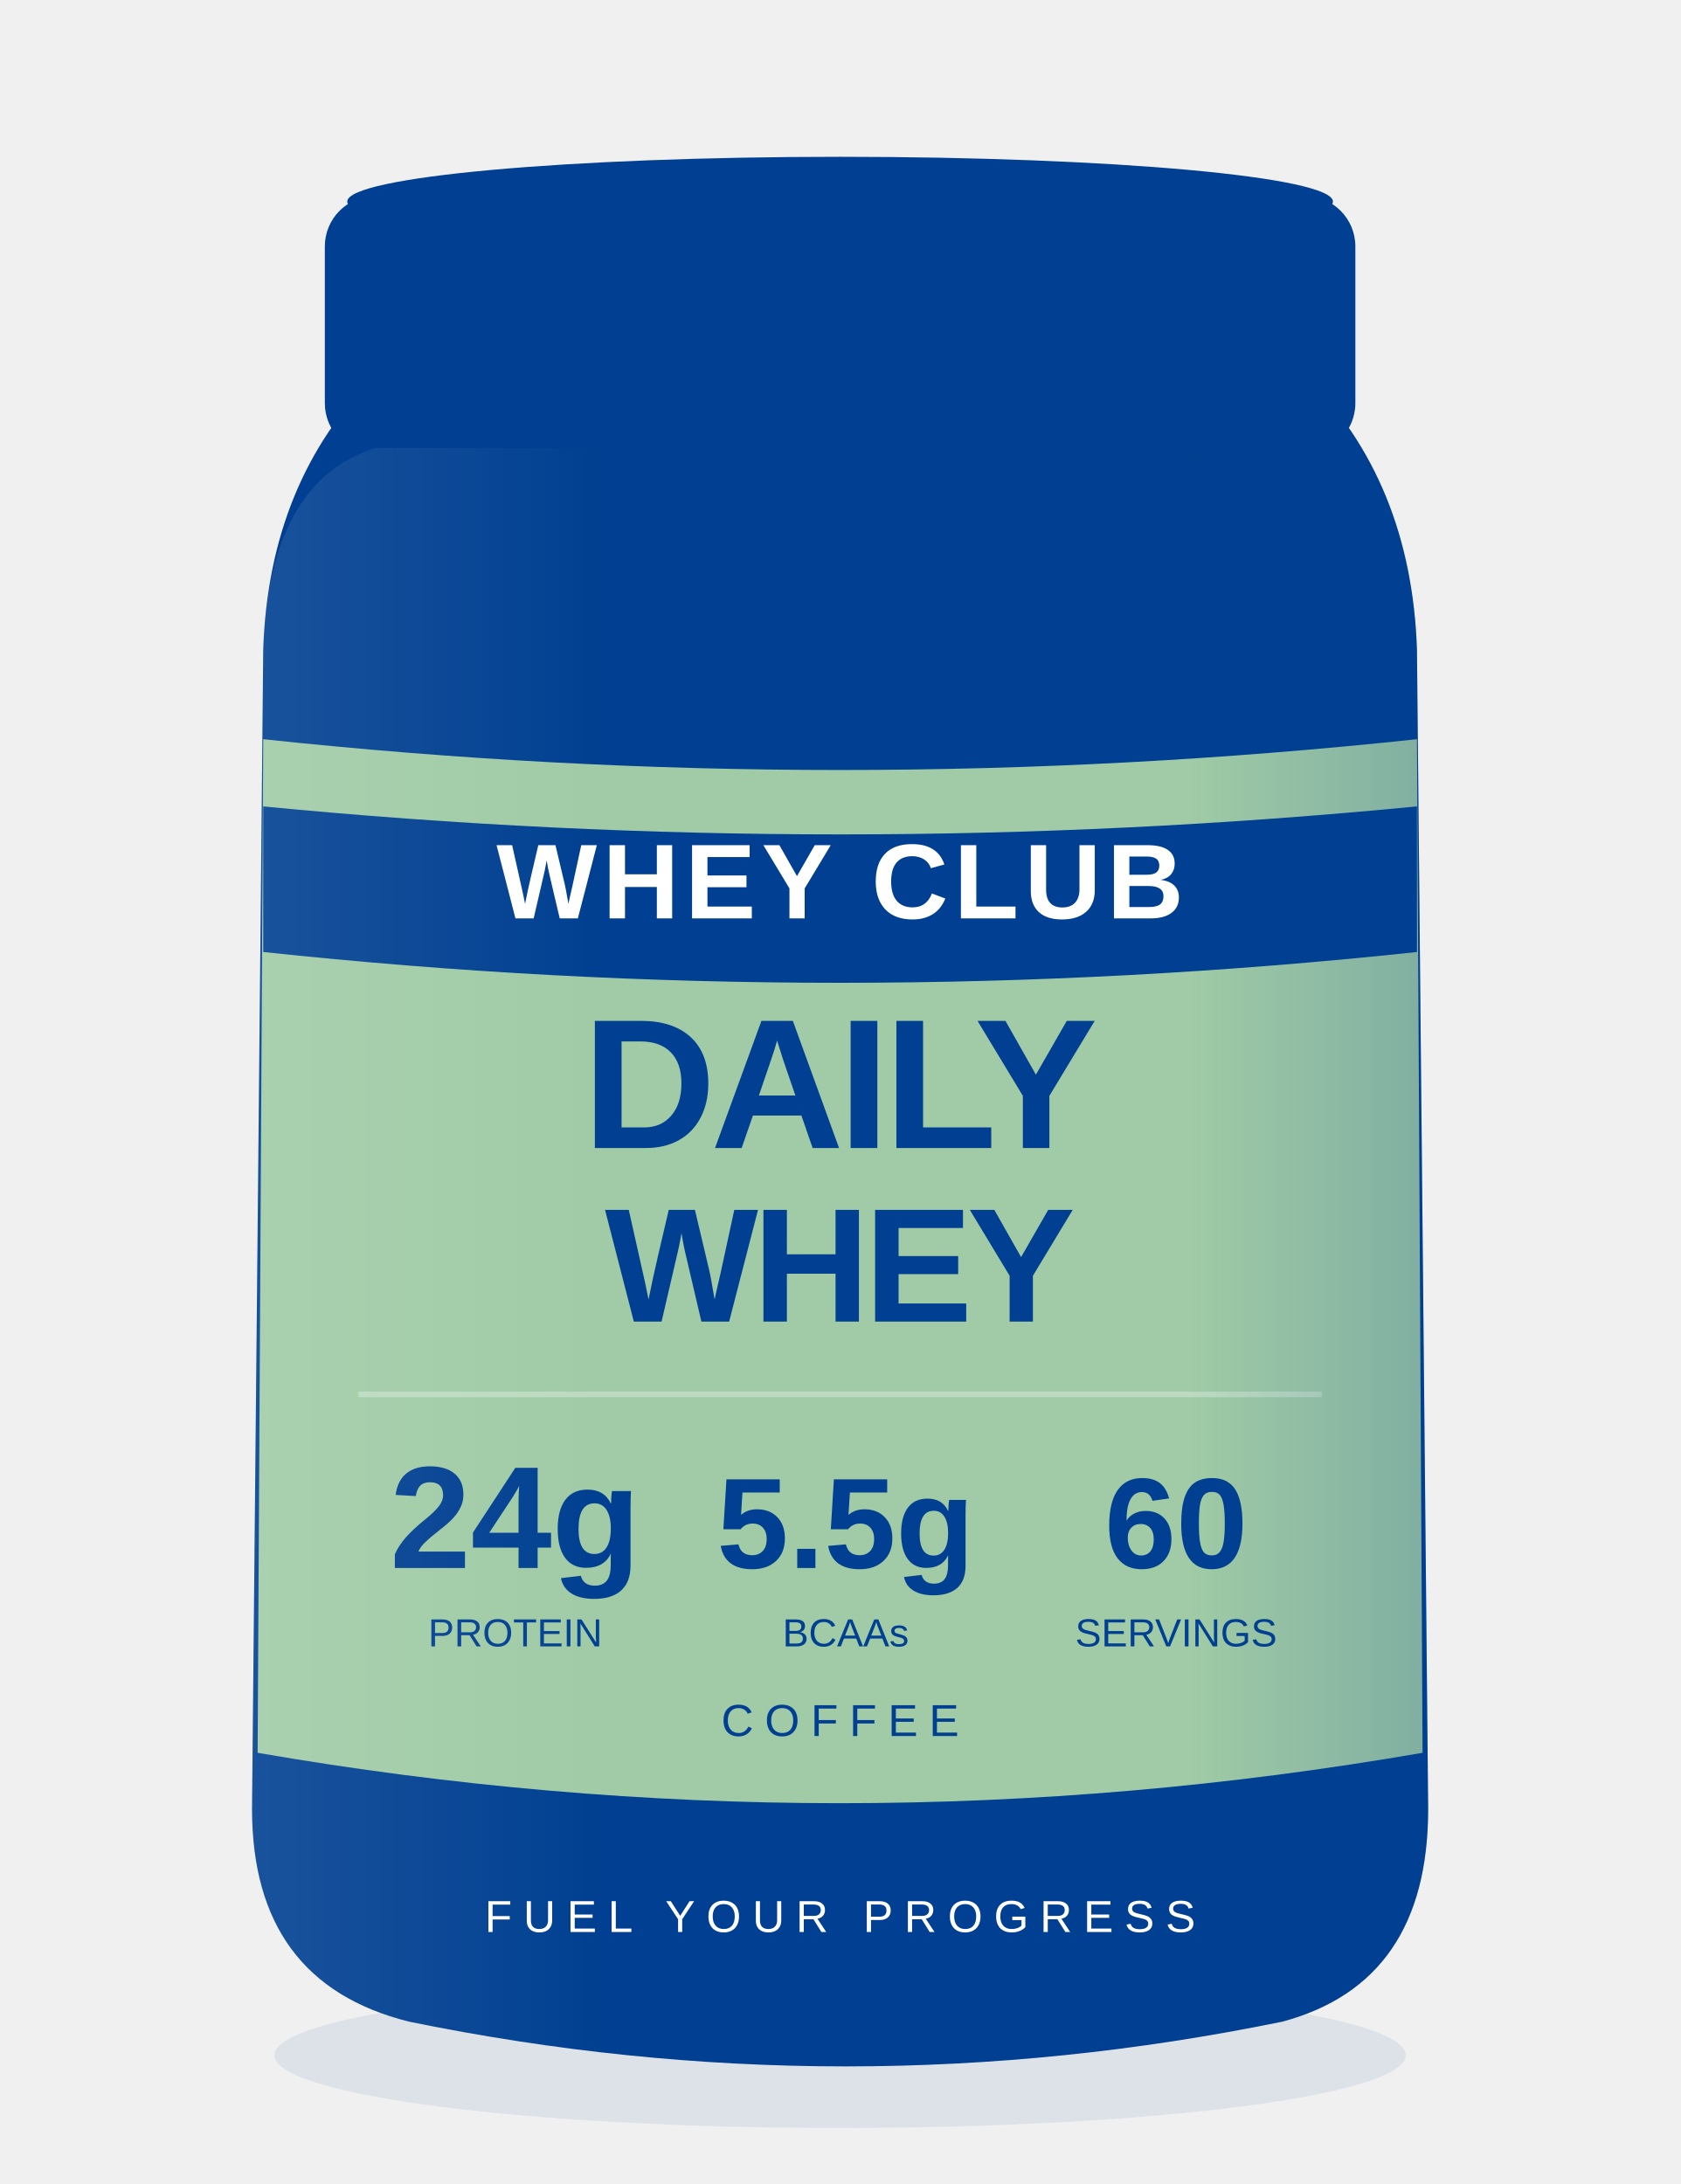
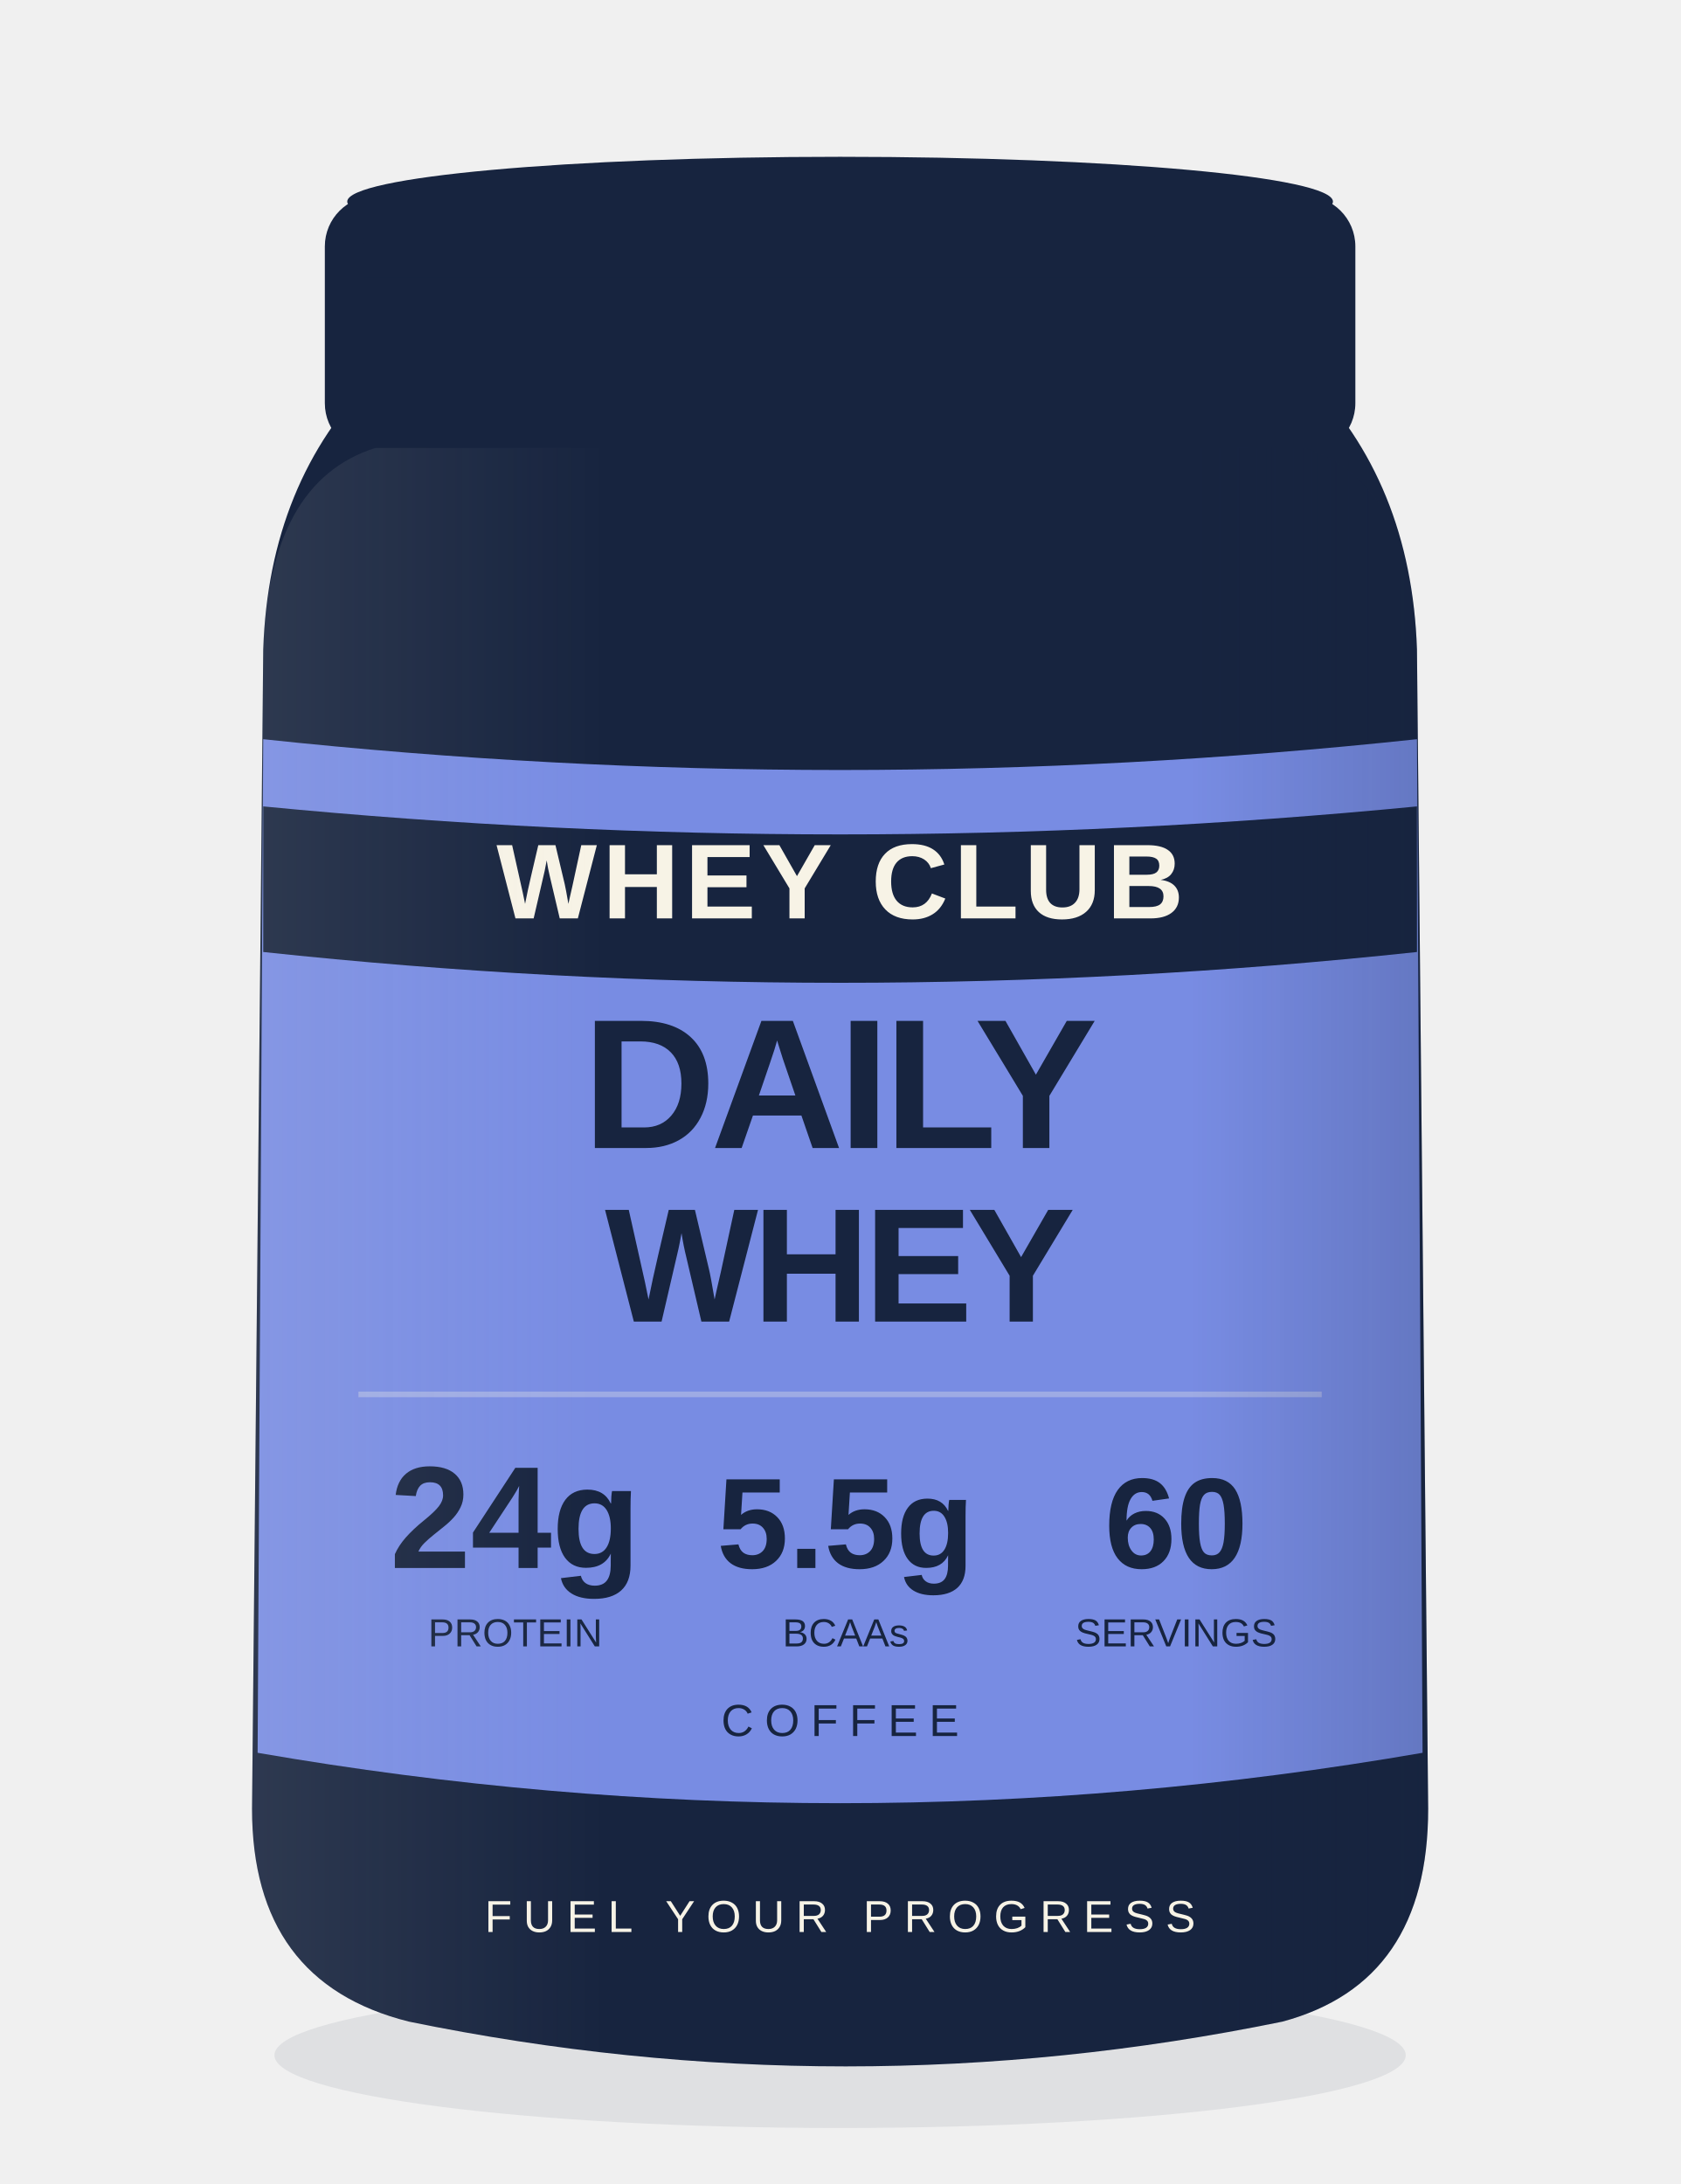
<svg xmlns="http://www.w3.org/2000/svg" width="300" height="390" viewBox="0 0 300 390">
  <defs>
    <linearGradient id="body">
-       <stop stop-color="#003f91" />
-       <stop offset=".22" stop-color="#003f91" />
-       <stop offset=".65" stop-color="#003f91" />
-       <stop offset="1" stop-color="#003f91" />
+       <stop stop-color="#17243f" />
+       <stop offset=".22" stop-color="#17243f" />
+       <stop offset=".65" stop-color="#17243f" />
+       <stop offset="1" stop-color="#17243f" />
    </linearGradient>
    <linearGradient id="lid" x2="0" y2="1">
-       <stop stop-color="#003f91" />
-       <stop offset=".35" stop-color="#003f91" />
-       <stop offset="1" stop-color="#003f91" />
+       <stop stop-color="#17243f" />
+       <stop offset=".35" stop-color="#17243f" />
+       <stop offset="1" stop-color="#17243f" />
    </linearGradient>
    <linearGradient id="shine">
-       <stop stop-color="#ffffff" stop-opacity=".1" />
-       <stop offset=".3" stop-color="#ffffff" stop-opacity="0" />
-       <stop offset=".8" stop-color="#003f91" stop-opacity="0" />
-       <stop offset="1" stop-color="#003f91" stop-opacity=".2" />
+       <stop stop-color="#f7f3e6" stop-opacity=".1" />
+       <stop offset=".3" stop-color="#f7f3e6" stop-opacity="0" />
+       <stop offset=".8" stop-color="#17243f" stop-opacity="0" />
+       <stop offset="1" stop-color="#17243f" stop-opacity=".2" />
    </linearGradient>
  </defs>
-   <ellipse cx="150" cy="367" rx="101" ry="13" fill="#003f91" opacity=".08" />
+   <ellipse cx="150" cy="367" rx="101" ry="13" fill="#17243f" opacity=".08" />
  <path d="M67 67Q48 86 47 116L45 323Q45 354 73 361Q151 377 229 361Q255 354 255 323L253 116Q252 86 233 67Z" fill="url(#body)" />
  <rect x="58" y="35" width="184" height="46" rx="9" fill="url(#lid)" />
-   <path d="M65 43H235M65 49H235M65 55H235M65 61H235M65 67H235" stroke="#003f91" stroke-width="1" opacity=".35" />
-   <ellipse cx="150" cy="36" rx="88" ry="8" fill="#003f91" />
-   <path d="M47 132Q150 143 253 132L254 313Q150 331 46 313Z" fill="#a0cba6" />
-   <path d="M47 144Q150 154 253 144V170Q150 181 47 170Z" fill="#003f91" />
-   <text x="150" y="164" text-anchor="middle" fill="#ffffff" font-family="Arial,sans-serif" font-weight="900" font-size="19" letter-spacing="1">WHEY CLUB</text>
-   <text x="150" y="205" text-anchor="middle" fill="#003f91" font-family="Arial,sans-serif" font-weight="900" font-size="33" letter-spacing="-1">DAILY</text>
-   <text x="150" y="236" text-anchor="middle" fill="#003f91" font-family="Arial,sans-serif" font-weight="900" font-size="29" letter-spacing="-1">WHEY</text>
-   <path d="M64 249H236" stroke="#ffffff" stroke-opacity=".3" />
-   <text x="92" y="280" text-anchor="middle" fill="#003f91" font-family="Arial,sans-serif" font-weight="900" font-size="26">24g</text>
-   <text x="92" y="294" text-anchor="middle" fill="#003f91" font-family="Arial,sans-serif" font-size="7">PROTEIN</text>
-   <text x="151" y="280" text-anchor="middle" fill="#003f91" font-family="Arial,sans-serif" font-weight="900" font-size="23">5.5g</text>
-   <text x="151" y="294" text-anchor="middle" fill="#003f91" font-family="Arial,sans-serif" font-size="7">BCAAs</text>
-   <text x="210" y="280" text-anchor="middle" fill="#003f91" font-family="Arial,sans-serif" font-weight="900" font-size="23">60</text>
-   <text x="210" y="294" text-anchor="middle" fill="#003f91" font-family="Arial,sans-serif" font-size="7">SERVINGS</text>
-   <text x="150" y="310" text-anchor="middle" fill="#003f91" font-family="Arial,sans-serif" font-size="8" letter-spacing="2">COFFEE</text>
-   <text x="150" y="345" text-anchor="middle" fill="#ffffff" font-family="Arial,sans-serif" font-size="8" letter-spacing="2">FUEL YOUR PROGRESS</text>
+   <path d="M65 43H235M65 49H235M65 55H235M65 61H235M65 67H235" stroke="#17243f" stroke-width="1" opacity=".35" />
+   <ellipse cx="150" cy="36" rx="88" ry="8" fill="#17243f" />
+   <path d="M47 132Q150 143 253 132L254 313Q150 331 46 313Z" fill="#788ce3" />
+   <path d="M47 144Q150 154 253 144V170Q150 181 47 170Z" fill="#17243f" />
+   <text x="150" y="164" text-anchor="middle" fill="#f7f3e6" font-family="Arial,sans-serif" font-weight="900" font-size="19" letter-spacing="1">WHEY CLUB</text>
+   <text x="150" y="205" text-anchor="middle" fill="#17243f" font-family="Arial,sans-serif" font-weight="900" font-size="33" letter-spacing="-1">DAILY</text>
+   <text x="150" y="236" text-anchor="middle" fill="#17243f" font-family="Arial,sans-serif" font-weight="900" font-size="29" letter-spacing="-1">WHEY</text>
+   <path d="M64 249H236" stroke="#f7f3e6" stroke-opacity=".3" />
+   <text x="92" y="280" text-anchor="middle" fill="#17243f" font-family="Arial,sans-serif" font-weight="900" font-size="26">24g</text>
+   <text x="92" y="294" text-anchor="middle" fill="#17243f" font-family="Arial,sans-serif" font-size="7">PROTEIN</text>
+   <text x="151" y="280" text-anchor="middle" fill="#17243f" font-family="Arial,sans-serif" font-weight="900" font-size="23">5.5g</text>
+   <text x="151" y="294" text-anchor="middle" fill="#17243f" font-family="Arial,sans-serif" font-size="7">BCAAs</text>
+   <text x="210" y="280" text-anchor="middle" fill="#17243f" font-family="Arial,sans-serif" font-weight="900" font-size="23">60</text>
+   <text x="210" y="294" text-anchor="middle" fill="#17243f" font-family="Arial,sans-serif" font-size="7">SERVINGS</text>
+   <text x="150" y="310" text-anchor="middle" fill="#17243f" font-family="Arial,sans-serif" font-size="8" letter-spacing="2">COFFEE</text>
+   <text x="150" y="345" text-anchor="middle" fill="#f7f3e6" font-family="Arial,sans-serif" font-size="8" letter-spacing="2">FUEL YOUR PROGRESS</text>
  <path d="M67 80Q48 86 47 116L45 323Q45 354 73 361Q151 377 229 361Q255 354 255 323L253 116Q252 86 233 80Z" fill="url(#shine)" />
</svg>
